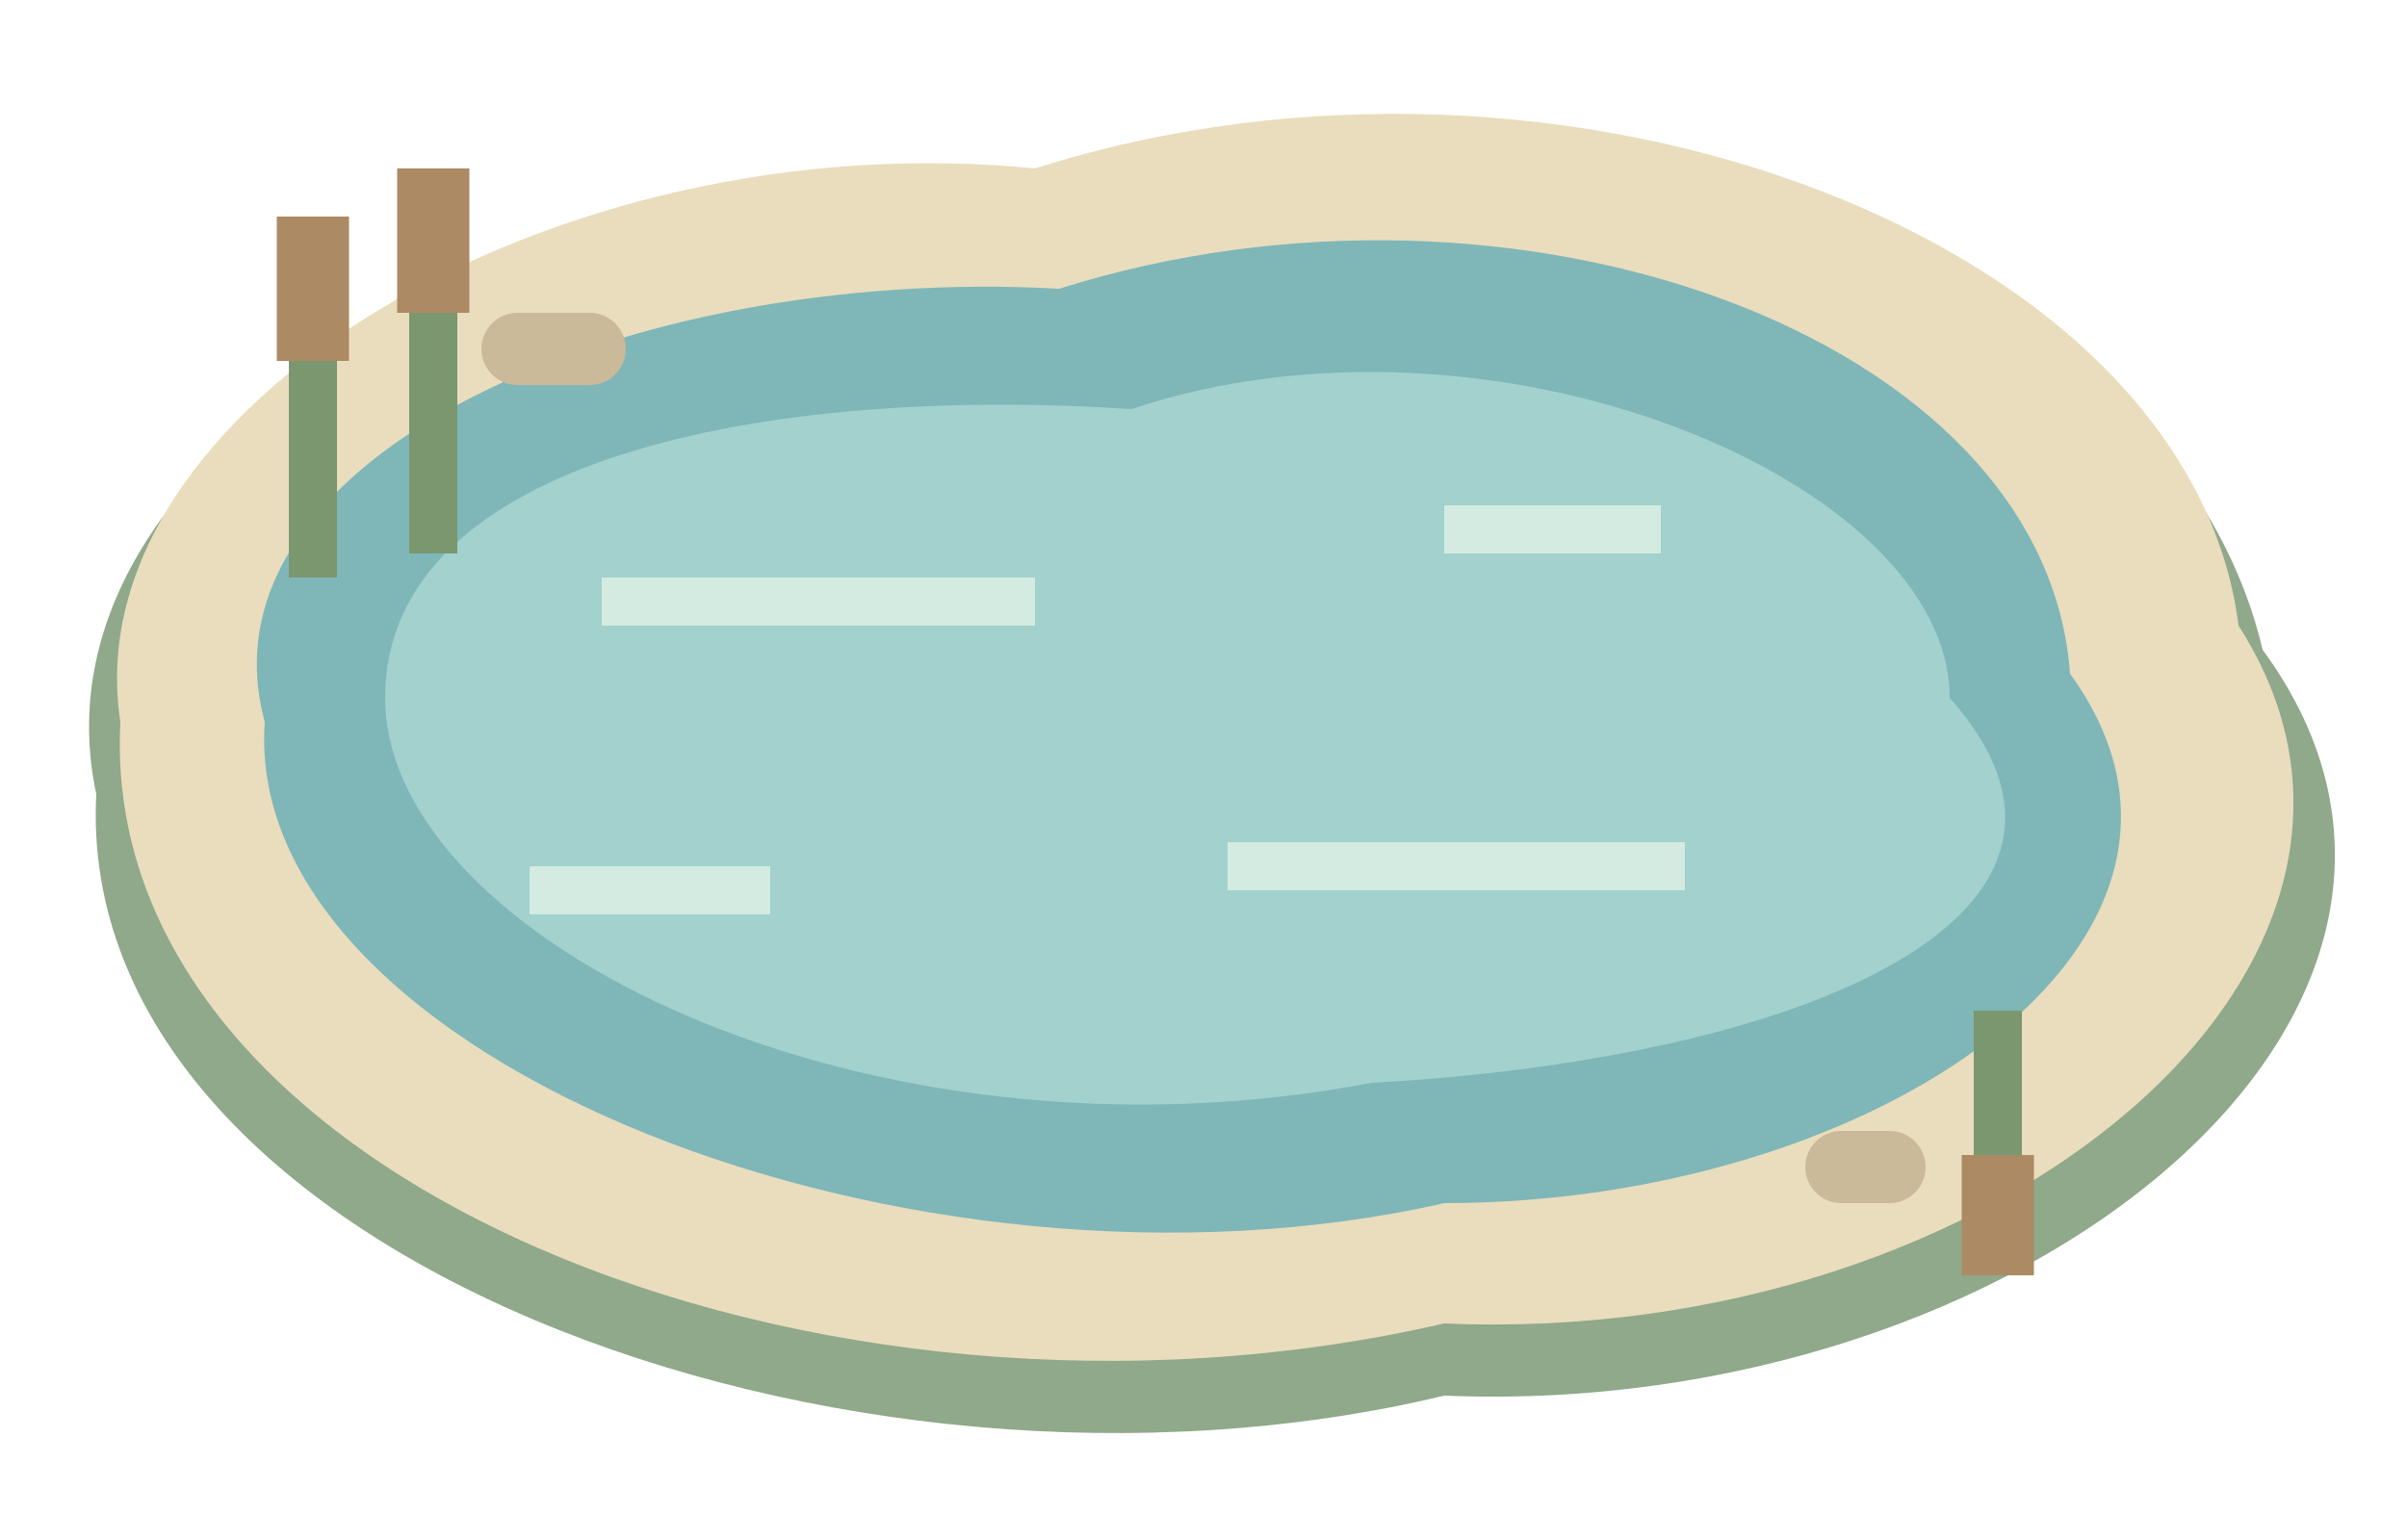
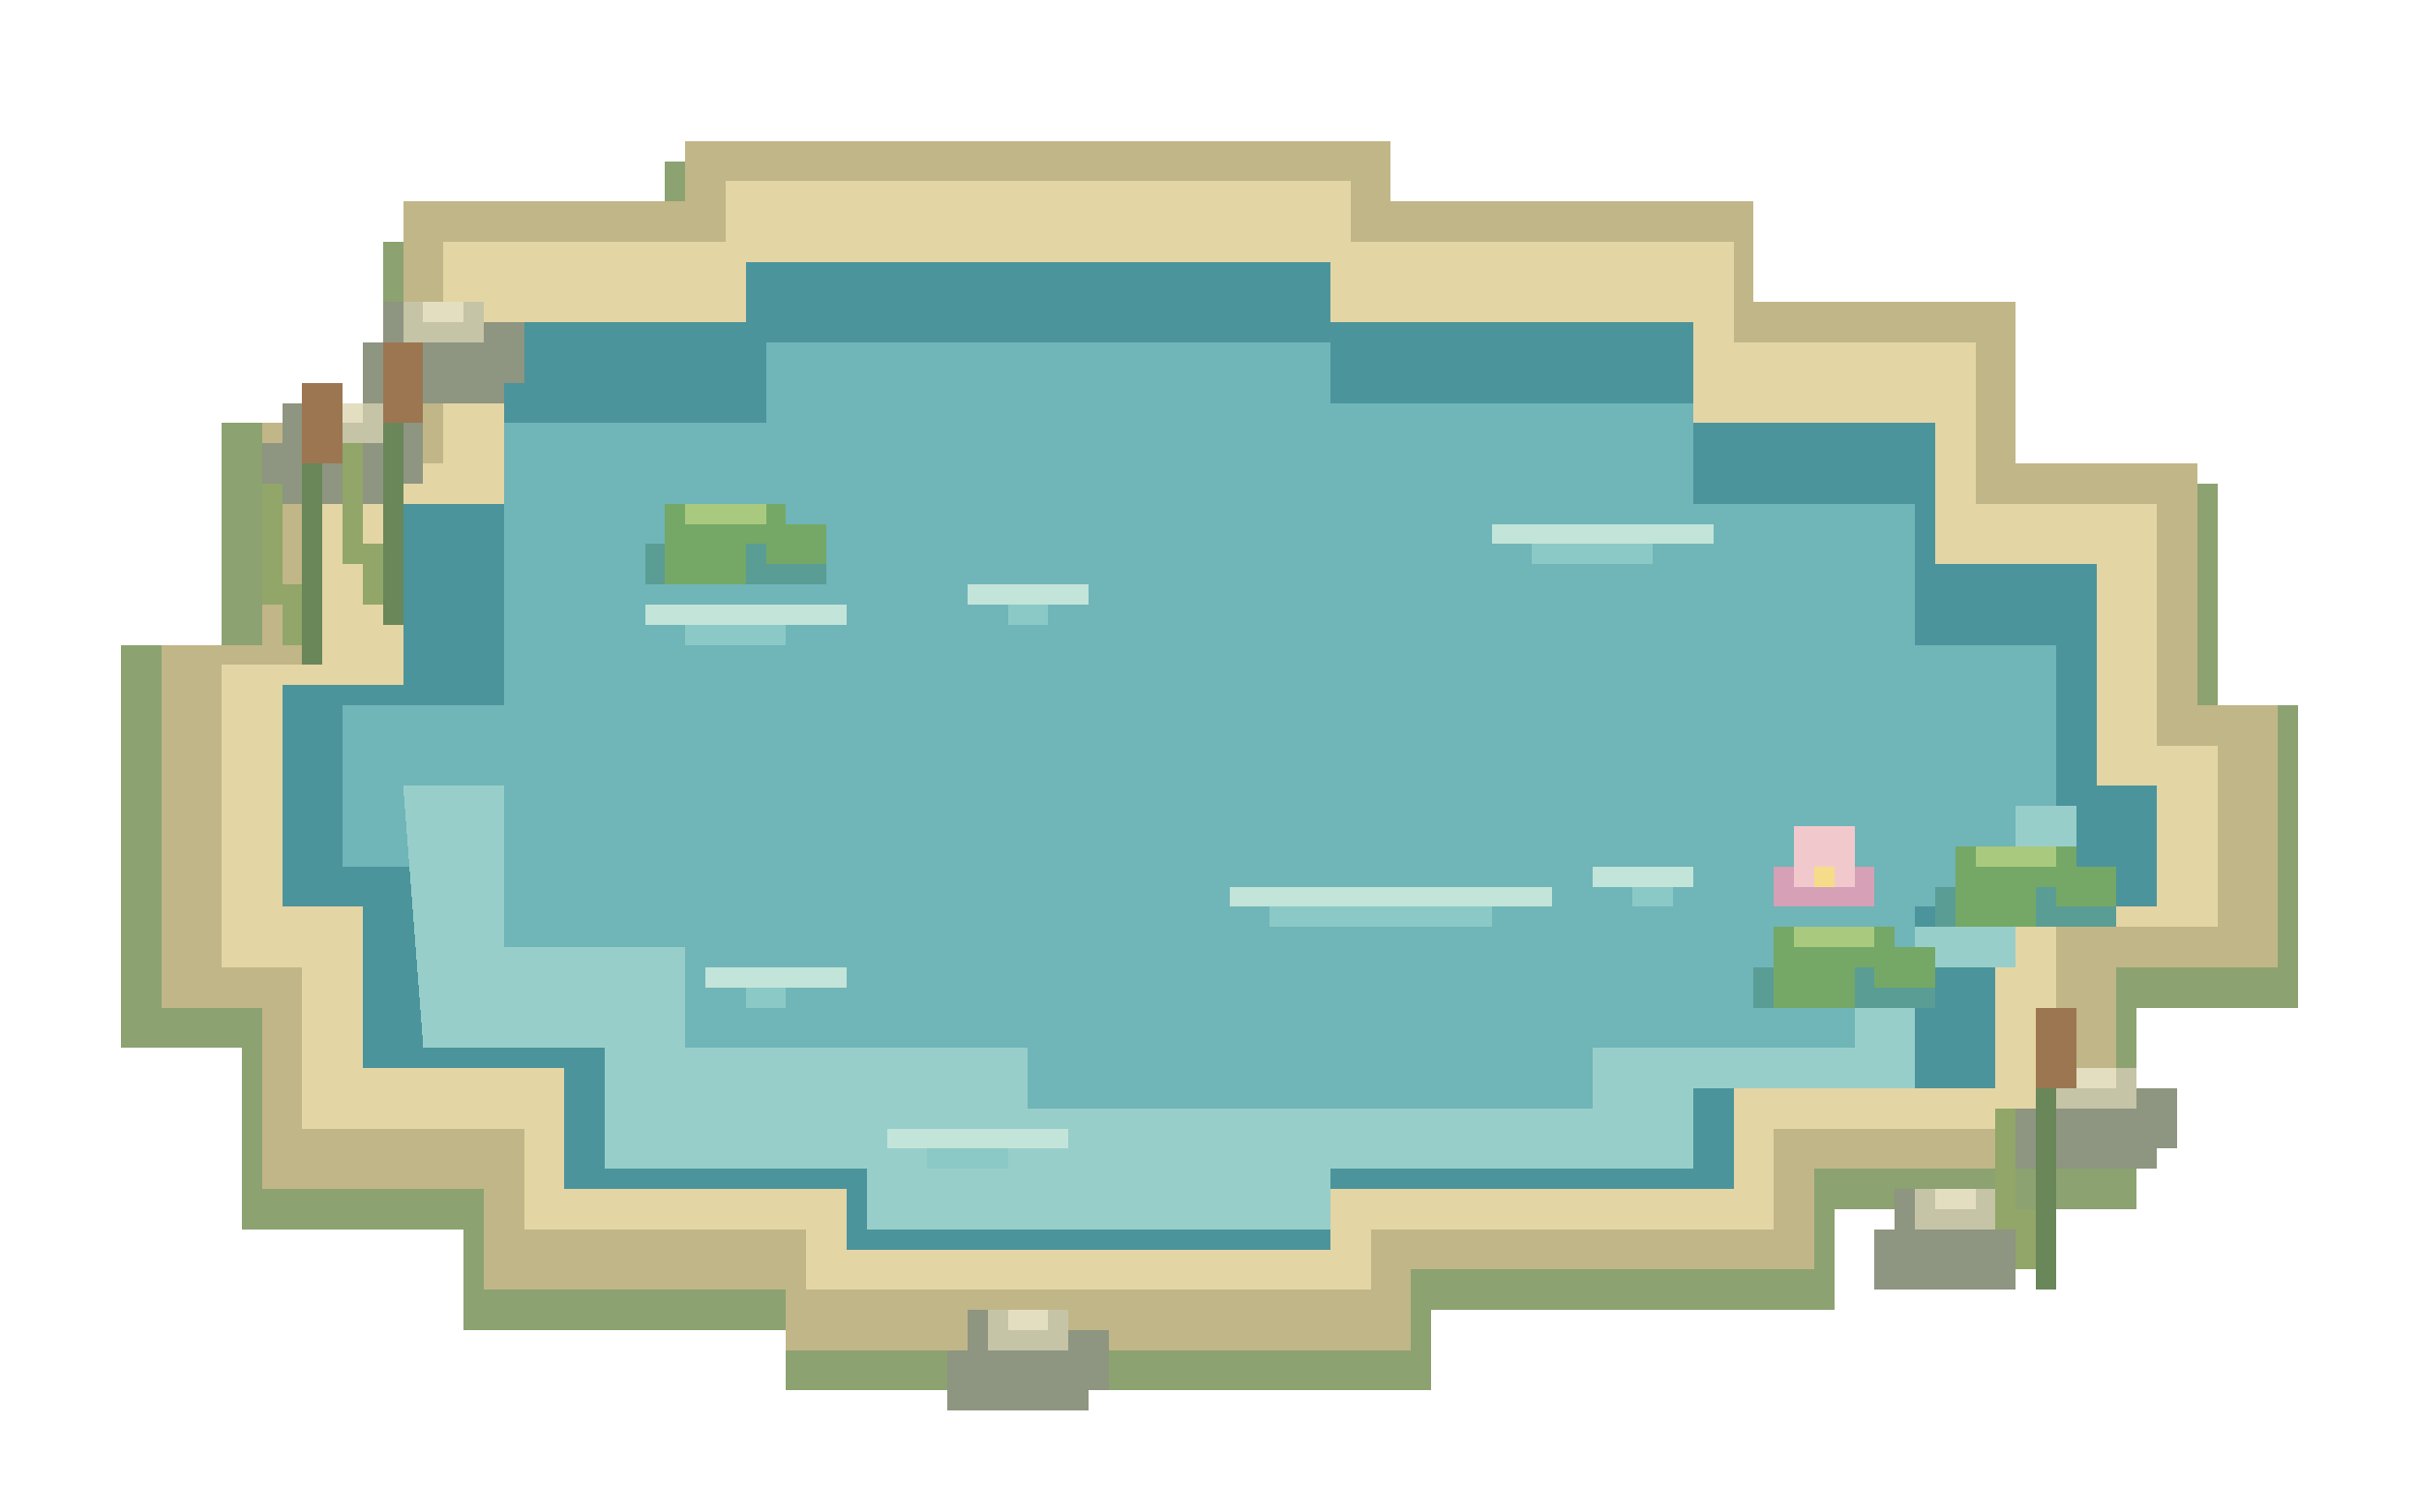
- <svg xmlns="http://www.w3.org/2000/svg" viewBox="0 0 100 64">
-   <path fill="#8fa98a" d="M4 33C1 19 21 7 43 8C63 1 90 10 94 27C105 42 84 59 60 58C35 64 3 52 4 33Z" />
-   <path fill="#e9ddbd" d="M5 30C3 17 23 5 43 7C65 0 91 10 93 26C102 40 83 56 60 55C34 61 4 49 5 30Z" />
-   <path fill="#7fb6b8" d="M11 30C8 19 26 11 44 12C63 6 85 14 86 28C94 39 78 50 60 50C38 55 10 44 11 30Z" />
-   <path fill="#a2d1ce" d="M16 29C16 19 32 16 47 17C62 12 81 20 81 29C89 38 75 44 57 45C36 49 16 39 16 29Z" />
-   <g fill="#d3ebe0">
-     <path d="M25 24h18v2H25zM51 35h19v2H51zM22 36h10v2H22zM60 21h9v2h-9z" />
-   </g>
-   <g fill="#caba99">
-     <rect x="20" y="13" width="6" height="3" rx="1.5" />
-     <rect x="75" y="47" width="5" height="3" rx="1.5" />
-   </g>
-   <path stroke="#7b976f" stroke-width="2" d="M13 24V9m5 14V7m65 44V42" />
-   <path stroke="#ac8a64" stroke-width="3" d="M13 15V9m5 4V7m65 41v5" />
+ <svg xmlns="http://www.w3.org/2000/svg" viewBox="0 0 120 75" shape-rendering="crispEdges" preserveAspectRatio="none">
+   <path d="M19 12h14V8h36v3h18v5h13v8h10v11h4v15h-8v10H91v5H71v4H39v-3H23v-5H12v-9H6V32h5V21h8z" fill="#8ca271" />
+   <path d="M20 10h14V7h35v3h18v5h13v8h9v12h4v13h-8v10H90v5H70v4H39v-3H24v-5H13v-9H8V32h5V21h7z" fill="#c1b688" />
+   <path d="M22 12h14V9h31v3h19v5h12v8h9v12h3v9h-8v10H88v5H68v3H40v-3H26v-5H15v-8H11V33h5V23h6z" fill="#e4d5a5" />
+   <path d="M25 16h12v-3h29v3h18v5h12v7h8v11h3v6h-8v9H86v5H66v3H42v-3H28v-6H18v-8h-4V34h6V25h5z" fill="#4b949b" />
+   <path d="M25 21h13v-4h28v3h18v5h11v7h7v13h-7v7H84v5H66v3H43v-3H30v-6H21v-8h-4v-8h8z" fill="#70b5b8" />
+   <path d="M20 39h5v8h9v5h17v3h28v-3h13v-4h8v-8h3v6h-8v8H84v4H66v3H43v-3H30v-6H21z" fill="#98ceca" />
+   <rect x="32" y="30" width="10" height="1" fill="#c3e4d9" />
+   <rect x="34" y="31" width="5" height="1" fill="#8bc9c7" />
+   <rect x="48" y="29" width="6" height="1" fill="#c3e4d9" />
+   <rect x="50" y="30" width="2" height="1" fill="#8bc9c7" />
+   <rect x="61" y="44" width="16" height="1" fill="#c3e4d9" />
+   <rect x="63" y="45" width="11" height="1" fill="#8bc9c7" />
+   <rect x="79" y="43" width="5" height="1" fill="#c3e4d9" />
+   <rect x="81" y="44" width="2" height="1" fill="#8bc9c7" />
+   <rect x="35" y="48" width="7" height="1" fill="#c3e4d9" />
+   <rect x="37" y="49" width="2" height="1" fill="#8bc9c7" />
+   <rect x="74" y="26" width="11" height="1" fill="#c3e4d9" />
+   <rect x="76" y="27" width="6" height="1" fill="#8bc9c7" />
+   <rect x="44" y="56" width="9" height="1" fill="#c3e4d9" />
+   <rect x="46" y="57" width="4" height="1" fill="#8bc9c7" />
+   <path d="M19 15h5v1h2v3h-1v1h-7v-3h1z" fill="#8e9580" />
+   <rect x="20" y="15" width="4" height="2" fill="#c5c4a6" />
+   <rect x="21" y="15" width="2" height="1" fill="#e4dec1" />
+   <path d="M14 20h5v1h2v3h-1v1h-7v-3h1z" fill="#8e9580" />
+   <rect x="15" y="20" width="4" height="2" fill="#c5c4a6" />
+   <rect x="16" y="20" width="2" height="1" fill="#e4dec1" />
+   <path d="M94 59h5v1h2v3h-1v1h-7v-3h1z" fill="#8e9580" />
+   <rect x="95" y="59" width="4" height="2" fill="#c5c4a6" />
+   <rect x="96" y="59" width="2" height="1" fill="#e4dec1" />
+   <path d="M101 53h5v1h2v3h-1v1h-7v-3h1z" fill="#8e9580" />
+   <rect x="102" y="53" width="4" height="2" fill="#c5c4a6" />
+   <rect x="103" y="53" width="2" height="1" fill="#e4dec1" />
+   <path d="M48 65h5v1h2v3h-1v1h-7v-3h1z" fill="#8e9580" />
+   <rect x="49" y="65" width="4" height="2" fill="#c5c4a6" />
+   <rect x="50" y="65" width="2" height="1" fill="#e4dec1" />
+   <rect x="32" y="27" width="9" height="2" fill="#5a9d95" />
+   <path d="M33 25h6v1h2v2h-3v-1h-1v2h-4z" fill="#75a866" />
+   <rect x="34" y="25" width="4" height="1" fill="#a9c97f" />
+   <rect x="87" y="48" width="9" height="2" fill="#5a9d95" />
+   <path d="M88 46h6v1h2v2h-3v-1h-1v2h-4z" fill="#75a866" />
+   <rect x="89" y="46" width="4" height="1" fill="#a9c97f" />
+   <rect x="96" y="44" width="9" height="2" fill="#5a9d95" />
+   <path d="M97 42h6v1h2v2h-3v-1h-1v2h-4z" fill="#75a866" />
+   <rect x="98" y="42" width="4" height="1" fill="#a9c97f" />
+   <rect x="88" y="43" width="5" height="2" fill="#d6a0b6" />
+   <rect x="89" y="41" width="3" height="3" fill="#f1c9cd" />
+   <rect x="90" y="43" width="1" height="1" fill="#f6dc89" />
+   <rect x="15" y="21" width="1" height="12" fill="#698759" />
+   <rect x="13" y="24" width="1" height="6" fill="#91a668" />
+   <rect x="14" y="29" width="1" height="3" fill="#91a668" />
+   <rect x="15" y="19" width="2" height="4" fill="#9c7651" />
+   <rect x="19" y="19" width="1" height="12" fill="#698759" />
+   <rect x="17" y="22" width="1" height="6" fill="#91a668" />
+   <rect x="18" y="27" width="1" height="3" fill="#91a668" />
+   <rect x="19" y="17" width="2" height="4" fill="#9c7651" />
+   <rect x="101" y="52" width="1" height="12" fill="#698759" />
+   <rect x="99" y="55" width="1" height="6" fill="#91a668" />
+   <rect x="100" y="60" width="1" height="3" fill="#91a668" />
+   <rect x="101" y="50" width="2" height="4" fill="#9c7651" />
</svg>
